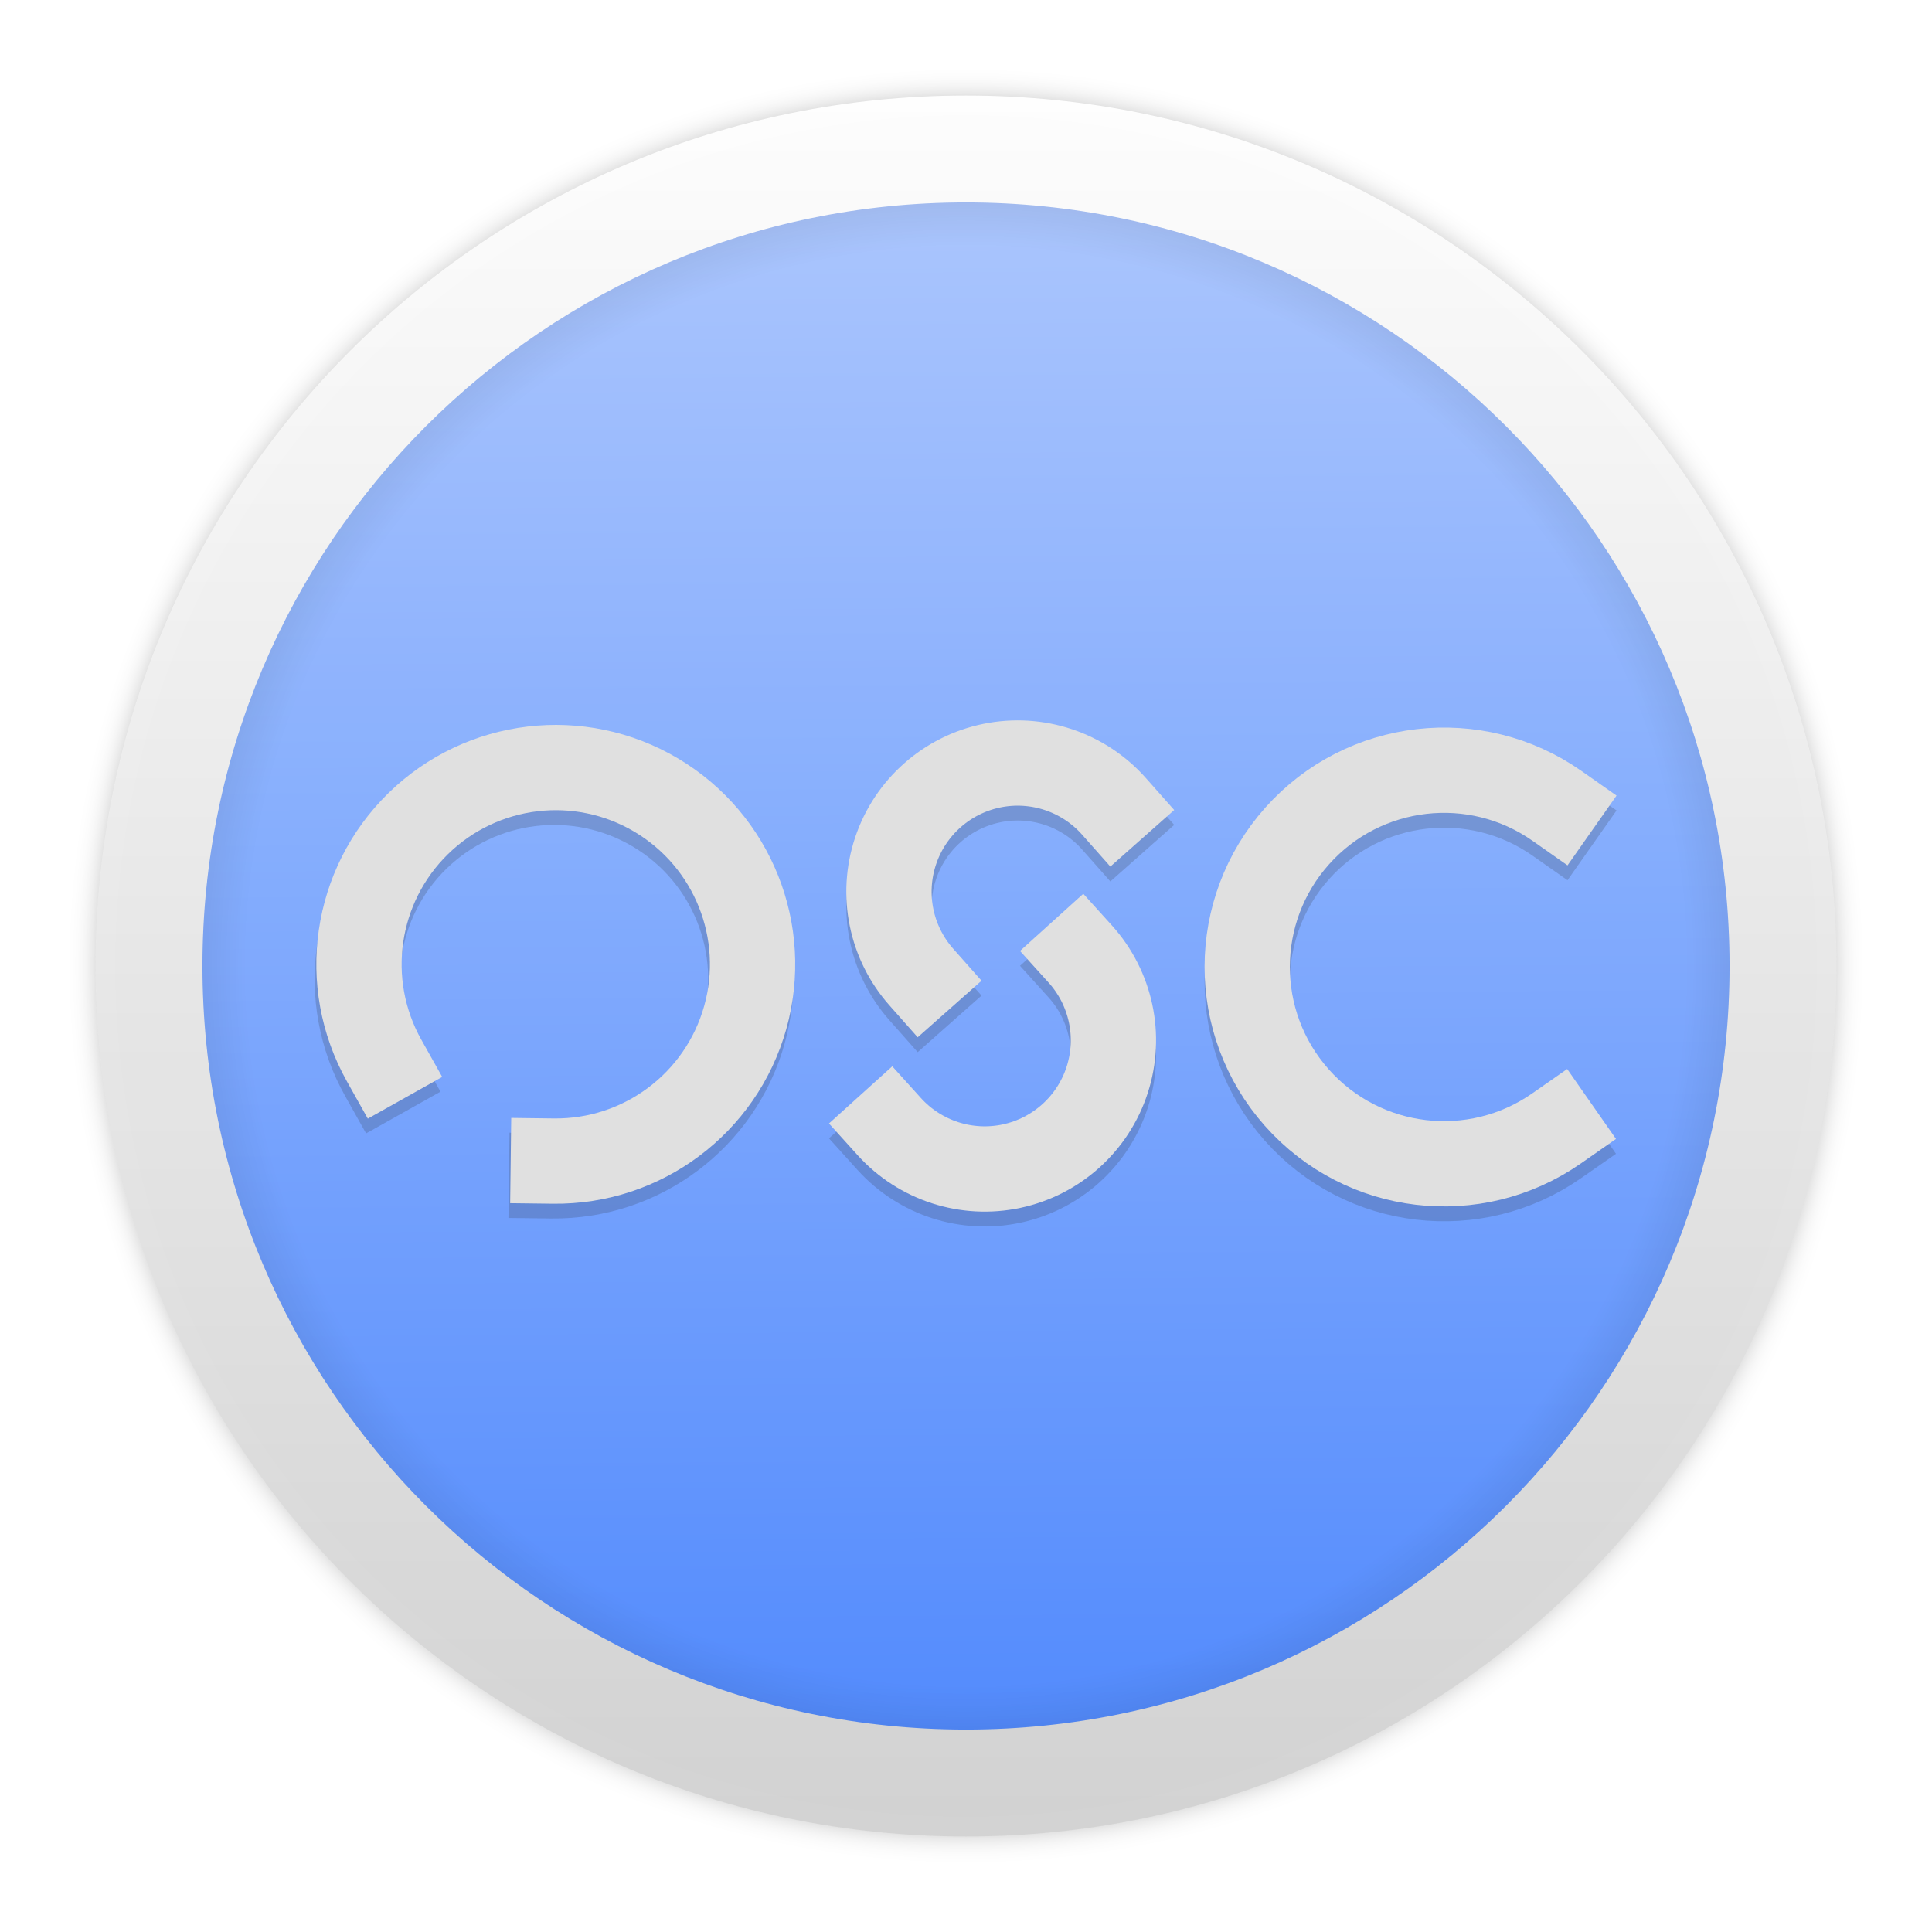
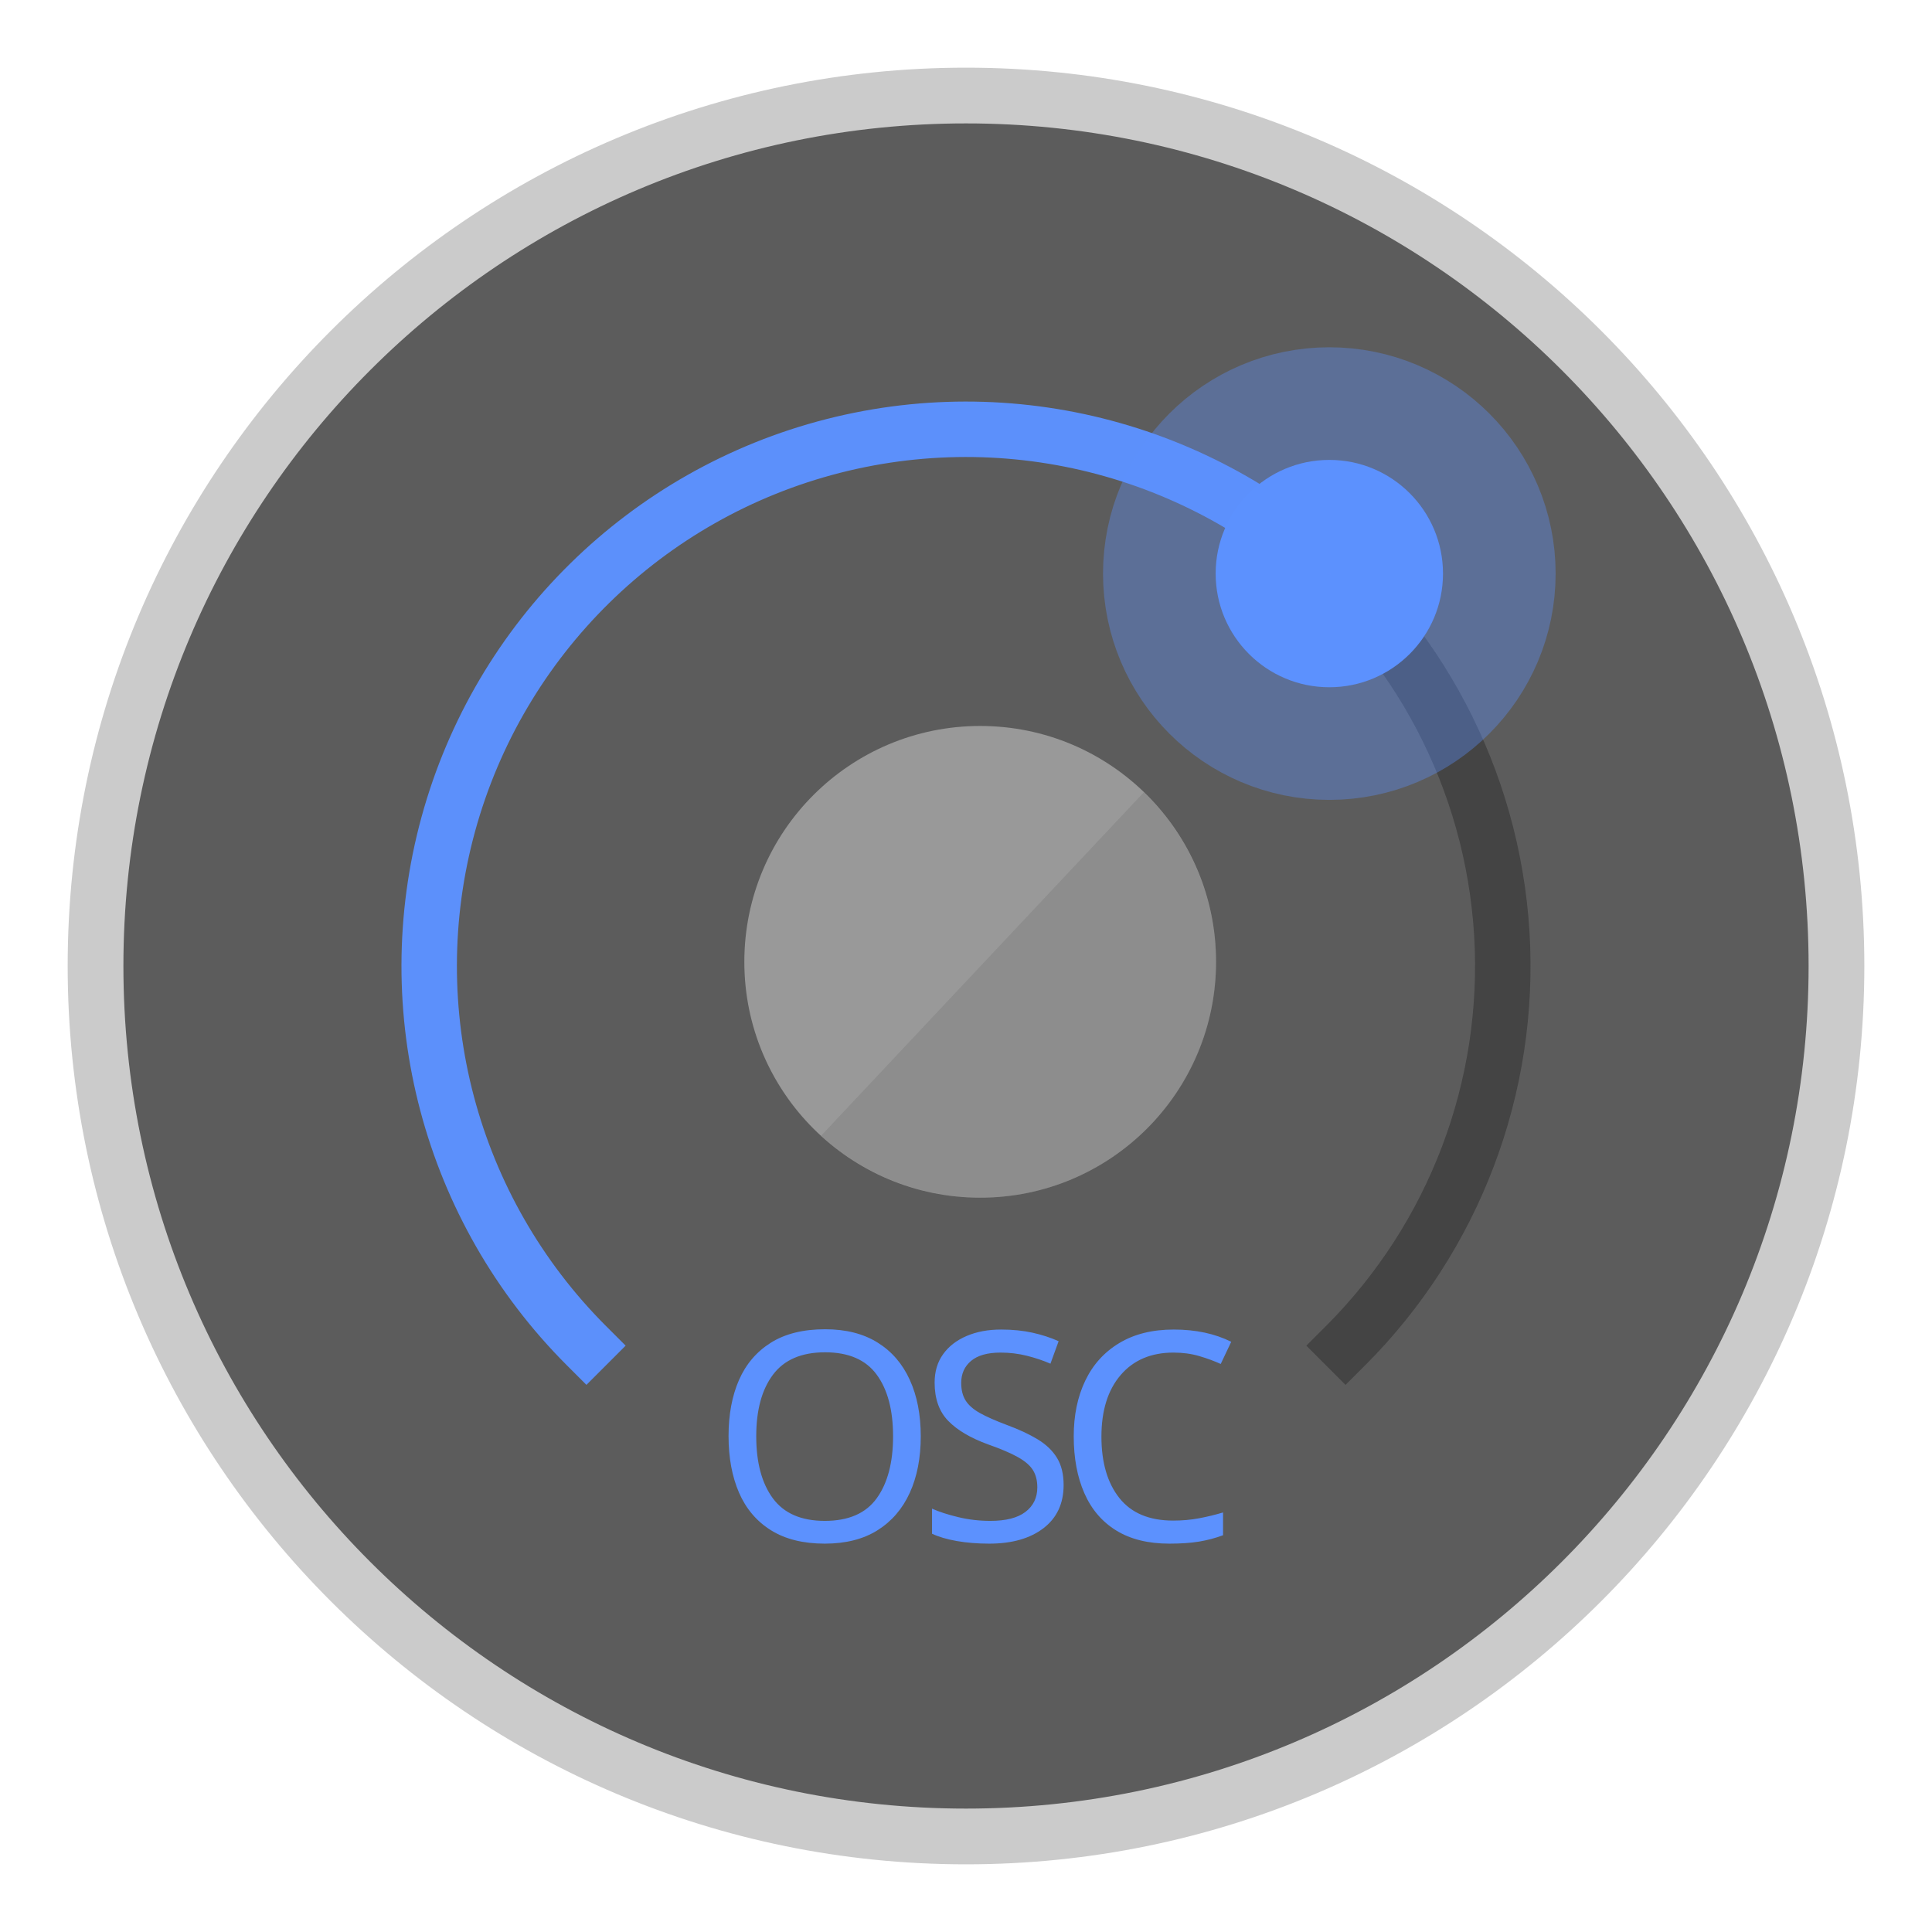
- <svg xmlns="http://www.w3.org/2000/svg" xmlns:xlink="http://www.w3.org/1999/xlink" width="146.756mm" height="146.756mm" viewBox="0 0 520 520" id="svg2" version="1.1" enable-background="new">
-   <defs id="defs4">
-     <linearGradient id="linearGradient6097">
-       <stop style="stop-color:#528bff;stop-opacity:1;" offset="0" id="stop6099" />
-       <stop style="stop-color:#aac6ff;stop-opacity:1" offset="1" id="stop6101" />
-     </linearGradient>
-     <linearGradient id="linearGradient5848">
-       <stop id="stop5850" offset="0" style="stop-color:#686a93;stop-opacity:0" />
-       <stop style="stop-color:#0b0b10;stop-opacity:0" offset="0.943" id="stop5854" />
-       <stop id="stop5852" offset="1" style="stop-color:#000000;stop-opacity:0.212" />
-     </linearGradient>
-     <linearGradient id="linearGradient4168">
-       <stop style="stop-color:#ffffff;stop-opacity:1;" offset="0" id="stop4170" />
-       <stop style="stop-color:#d3d3d3;stop-opacity:1" offset="1" id="stop4172" />
-     </linearGradient>
-     <linearGradient xlink:href="#linearGradient4168" id="linearGradient4174" x1="190.714" y1="80.219" x2="190.714" y2="543.791" gradientUnits="userSpaceOnUse" />
-     <filter style="color-interpolation-filters:sRGB" id="filter5805">
-       <feBlend mode="darken" in2="BackgroundImage" id="feBlend5807" />
-     </filter>
-     <radialGradient xlink:href="#linearGradient5848" id="radialGradient5846" cx="191.429" cy="315.219" fx="191.429" fy="315.219" r="205.511" gradientUnits="userSpaceOnUse" />
-     <filter style="color-interpolation-filters:sRGB" id="filter5904" x="-0.023" width="1.046" y="-0.023" height="1.046">
-       <feGaussianBlur stdDeviation="4.451" id="feGaussianBlur5906" />
-     </filter>
-     <linearGradient xlink:href="#linearGradient6097" id="linearGradient6103" x1="187.948" y1="521.29" x2="184.808" y2="111.169" gradientUnits="userSpaceOnUse" />
-   </defs>
-   <g id="layer1" transform="translate(68.57143,-55.21936)" style="display:inline;opacity:0.99;filter:url(#filter5805)">
-     <circle style="opacity:0.43;fill:#000000;fill-opacity:1;fill-rule:nonzero;stroke:none;stroke-width:30;stroke-linecap:round;stroke-linejoin:bevel;stroke-miterlimit:4;stroke-dasharray:none;stroke-dashoffset:10;stroke-opacity:1;filter:url(#filter5904)" id="path4136" cx="191.429" cy="315.219" r="234.286" transform="matrix(0.9876576,0,0,0.9876576,2.362696,3.890577)" />
+ <svg xmlns="http://www.w3.org/2000/svg" width="146.756mm" height="146.756mm" viewBox="0 0 520 520" id="svg2" version="1.1" enable-background="new">
+   <defs id="defs4" />
+   <g transform="translate(68.57143,-55.21936)" id="g4138" style="display:inline;opacity:1">
+     <circle style="opacity:1;fill:#5c5c5c;fill-opacity:1;fill-rule:nonzero;stroke:#cbcbcb;stroke-width:15;stroke-linecap:round;stroke-linejoin:bevel;stroke-miterlimit:4;stroke-dasharray:none;stroke-dashoffset:10;stroke-opacity:1" id="circle4979" cx="191.429" cy="315.219" r="234.286" />
  </g>
-   <g transform="translate(68.57143,-55.21936)" id="g4138" style="display:inline;opacity:0.98">
-     <circle r="234.286" cy="315.219" cx="191.429" id="circle4140" style="opacity:1;fill:url(#linearGradient4174);fill-opacity:1;fill-rule:nonzero;stroke:none;stroke-width:30;stroke-linecap:round;stroke-linejoin:bevel;stroke-miterlimit:4;stroke-dasharray:none;stroke-dashoffset:10;stroke-opacity:1" />
-     <circle style="opacity:1;fill:url(#linearGradient6103);fill-opacity:1;fill-rule:nonzero;stroke:none;stroke-width:30;stroke-linecap:round;stroke-linejoin:bevel;stroke-miterlimit:4;stroke-dasharray:none;stroke-dashoffset:10;stroke-opacity:1" id="circle4142" cx="191.429" cy="315.219" r="205.511" />
-     <circle id="circle5844" style="opacity:0.273;fill:url(#radialGradient5846);fill-opacity:1;fill-rule:nonzero;stroke:none;stroke-width:30;stroke-linecap:round;stroke-linejoin:bevel;stroke-miterlimit:4;stroke-dasharray:none;stroke-dashoffset:10;stroke-opacity:1" r="205.511" cy="315.219" cx="191.429" />
+   <g id="layer6" style="display:inline">
+     <circle style="opacity:1;fill:#999999;fill-opacity:1;fill-rule:nonzero;stroke:none;stroke-width:1;stroke-linecap:square;stroke-linejoin:miter;stroke-miterlimit:4;stroke-dasharray:none;stroke-dashoffset:10;stroke-opacity:0.411" id="path4179" r="63.481" cy="258.876" cx="263.819" />
+     <path style="opacity:1;fill:#606060;fill-opacity:0.214;fill-rule:nonzero;stroke:none;stroke-width:1;stroke-linecap:square;stroke-linejoin:miter;stroke-miterlimit:4;stroke-dasharray:none;stroke-dashoffset:10;stroke-opacity:0.411" d="M 307.863 213.256 L 221.025 305.662 A 63.481 63.481 0 0 0 263.818 322.357 A 63.481 63.481 0 0 0 327.301 258.875 A 63.481 63.481 0 0 0 307.863 213.256 z " id="circle4989" />
  </g>
-   <g id="layer2" style="display:inline;opacity:1">
-     <g id="g6083">
-       <path d="m 492.097,-167.489 a 52.964,52.964 0 0 1 -46.816,52.606 52.964,52.964 0 0 1 -57.686,-40.392 52.964,52.964 0 0 1 33.422,-61.985" id="path5607" style="opacity:0.181;fill:none;fill-opacity:1;fill-rule:nonzero;stroke:#212121;stroke-width:22.954;stroke-linecap:square;stroke-linejoin:miter;stroke-miterlimit:4;stroke-dasharray:none;stroke-dashoffset:10;stroke-opacity:1" transform="matrix(0.5722709,0.8200646,-0.8200646,0.5722709,0,0)" />
-       <path style="opacity:0.181;fill:none;fill-opacity:1;fill-rule:nonzero;stroke:#212121;stroke-width:22.954;stroke-linecap:square;stroke-linejoin:miter;stroke-miterlimit:4;stroke-dasharray:none;stroke-dashoffset:10;stroke-opacity:1" id="path5609" transform="matrix(-0.8721678,0.4892069,-0.4892069,-0.8721678,0,0)" d="m 51.819,-302.789 a 52.964,52.964 0 0 1 -39.256,51.16 52.964,52.964 0 0 1 -59.577,-24.677 52.964,52.964 0 0 1 8.417,-63.934 52.964,52.964 0 0 1 63.934,-8.417" />
-       <path d="m -8.572,-364.278 a 34.641,34.641 0 0 1 -17.32,30 34.641,34.641 0 0 1 -34.641,0 34.641,34.641 0 0 1 -17.32,-30" id="path5611" style="opacity:0.181;fill:none;fill-opacity:1;fill-rule:nonzero;stroke:#212121;stroke-width:22.954;stroke-linecap:square;stroke-linejoin:miter;stroke-miterlimit:4;stroke-dasharray:none;stroke-dashoffset:10;stroke-opacity:1" transform="matrix(-0.7485104,0.663123,-0.663123,-0.7485104,0,0)" />
-       <path transform="matrix(0.742123,-0.6702637,0.6702637,0.742123,0,0)" style="opacity:0.181;fill:none;fill-opacity:1;fill-rule:nonzero;stroke:#212121;stroke-width:22.954;stroke-linecap:square;stroke-linejoin:miter;stroke-miterlimit:4;stroke-dasharray:none;stroke-dashoffset:10;stroke-opacity:1" id="path5613" d="m 40.983,388.401 a 34.641,34.641 0 0 1 -17.32,30 34.641,34.641 0 0 1 -34.641,0 34.641,34.641 0 0 1 -17.32,-30" />
+   <g id="layer7" style="display:inline">
+     <g id="g4974" transform="translate(-0.6485443,1.338293)">
+       <circle r="144.48" cy="-367.225" cx="-1.388" style="opacity:0;fill:none;fill-opacity:1;fill-rule:nonzero;stroke:#2d2d2d;stroke-width:14.923;stroke-linecap:square;stroke-linejoin:miter;stroke-miterlimit:4;stroke-dasharray:none;stroke-dashoffset:10;stroke-opacity:1" id="path4972" transform="matrix(-0.7071068,0.7071068,-0.7071068,-0.7071068,0,0)" />
+       <path d="M -144.791,-349.617 A 144.48,144.48 0 0 1 -109.597,-462.96 144.48,144.48 0 0 1 -1.388,-511.705" transform="matrix(-0.7071068,0.7071068,-0.7071068,-0.7071068,0,0)" id="path3340" style="opacity:0.526;fill:none;fill-opacity:1;fill-rule:nonzero;stroke:#2d2d2d;stroke-width:14.923;stroke-linecap:square;stroke-linejoin:miter;stroke-miterlimit:4;stroke-dasharray:none;stroke-dashoffset:10;stroke-opacity:1" />
+       <path style="opacity:1;fill:none;fill-opacity:1;fill-rule:nonzero;stroke:#5c91fd;stroke-width:14.923;stroke-linecap:square;stroke-linejoin:miter;stroke-miterlimit:4;stroke-dasharray:none;stroke-dashoffset:10;stroke-opacity:0.988" id="path4383" d="m 143.092,-367.225 a 144.48,144.48 0 0 1 -72.969,125.541 144.48,144.48 0 0 1 -145.202,-1.267 144.48,144.48 0 0 1 -70.767,-126.796" transform="matrix(-0.7071068,0.7071068,-0.7071068,-0.7071068,0,0)" />
    </g>
-     <path d="m 488.817,-169.778 a 52.964,52.964 0 0 1 -46.816,52.606 52.964,52.964 0 0 1 -57.686,-40.392 52.964,52.964 0 0 1 33.422,-61.985" id="path4457" style="opacity:1;fill:none;fill-opacity:1;fill-rule:nonzero;stroke:#e0e0e0;stroke-width:22.954;stroke-linecap:square;stroke-linejoin:miter;stroke-miterlimit:4;stroke-dasharray:none;stroke-dashoffset:10;stroke-opacity:1" transform="matrix(0.5722709,0.8200646,-0.8200646,0.5722709,0,0)" />
-     <path d="m -11.225,-361.284 a 34.641,34.641 0 0 1 -17.32,30 34.641,34.641 0 0 1 -34.641,-10e-6 34.641,34.641 0 0 1 -17.32,-30" id="path4461" style="opacity:1;fill:none;fill-opacity:1;fill-rule:nonzero;stroke:#e0e0e0;stroke-width:22.954;stroke-linecap:square;stroke-linejoin:miter;stroke-miterlimit:4;stroke-dasharray:none;stroke-dashoffset:10;stroke-opacity:1" transform="matrix(-0.7485104,0.663123,-0.663123,-0.7485104,0,0)" />
-     <path transform="matrix(0.742123,-0.6702637,0.6702637,0.742123,0,0)" style="opacity:1;fill:none;fill-opacity:1;fill-rule:nonzero;stroke:#e0e0e0;stroke-width:22.954;stroke-linecap:square;stroke-linejoin:miter;stroke-miterlimit:4;stroke-dasharray:none;stroke-dashoffset:10;stroke-opacity:1" id="path4463" d="m 43.664,385.432 a 34.641,34.641 0 0 1 -17.32,30 34.641,34.641 0 0 1 -34.641,-1e-5 34.641,34.641 0 0 1 -17.32,-30" />
-     <path transform="matrix(-0.8721678,0.4892069,-0.4892069,-0.8721678,0,0)" d="m 49.472,-299.55 a 52.964,52.964 0 0 1 -39.256,51.16 52.964,52.964 0 0 1 -59.577,-24.677 52.964,52.964 0 0 1 8.417,-63.934 52.964,52.964 0 0 1 63.934,-8.417" id="path5927" style="opacity:1;fill:none;fill-opacity:1;fill-rule:nonzero;stroke:#e0e0e0;stroke-width:22.954;stroke-linecap:square;stroke-linejoin:miter;stroke-miterlimit:4;stroke-dasharray:none;stroke-dashoffset:10;stroke-opacity:1" />
+   </g>
+   <g id="layer8" style="display:inline">
+     <circle style="opacity:1;fill:#5d91fe;fill-opacity:1;fill-rule:nonzero;stroke:#5d91fe;stroke-width:60.631;stroke-linecap:square;stroke-linejoin:miter;stroke-miterlimit:4;stroke-dasharray:none;stroke-dashoffset:10;stroke-opacity:0.361" id="path4150" cx="357.79" cy="154.38" r="30.595" />
+   </g>
+   <g id="layer9">
+     <text xml:space="preserve" style="font-style:normal;font-variant:normal;font-weight:normal;font-stretch:normal;font-size:78.51px;line-height:125%;font-family:'Open Sans';-inkscape-font-specification:'Open Sans';letter-spacing:-5.757px;word-spacing:0px;fill:#5c91fe;fill-opacity:1;stroke:none;stroke-width:1px;stroke-linecap:butt;stroke-linejoin:miter;stroke-opacity:1" x="191.292" y="414.694" id="text4998">
+       <tspan id="tspan5000" x="191.292" y="414.694" style="font-style:normal;font-variant:normal;font-weight:normal;font-stretch:normal;font-family:'Droid Sans';-inkscape-font-specification:'Droid Sans';fill:#5c91fe;fill-opacity:1">OSC</tspan>
+     </text>
  </g>
</svg>
